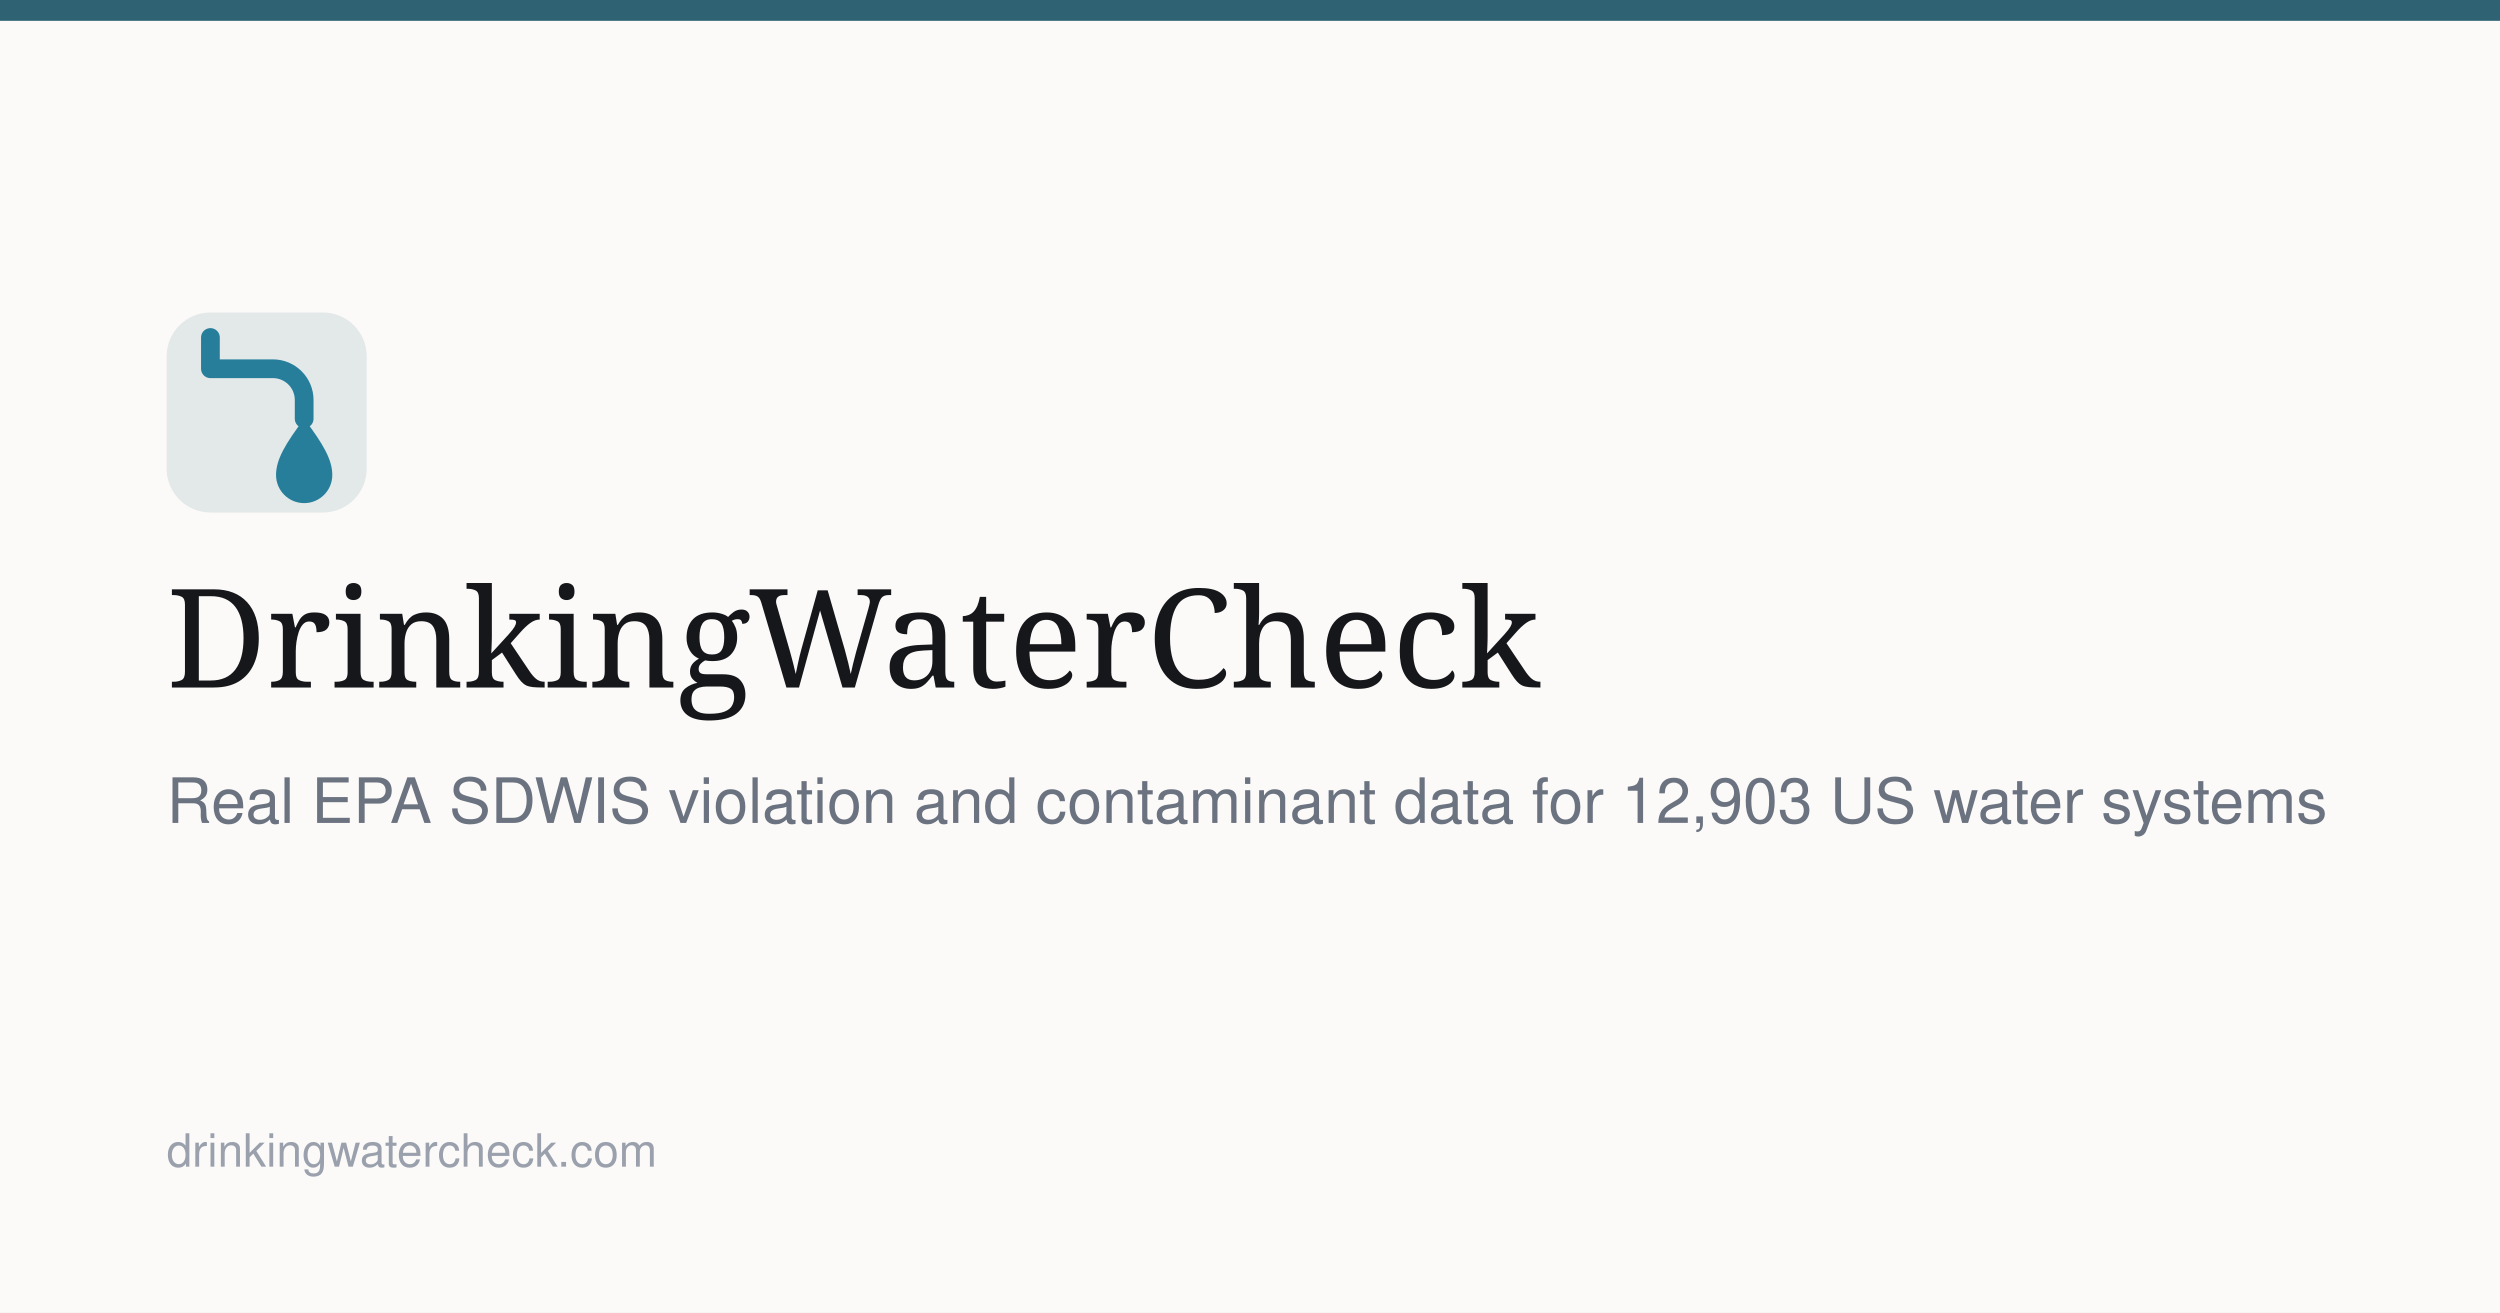
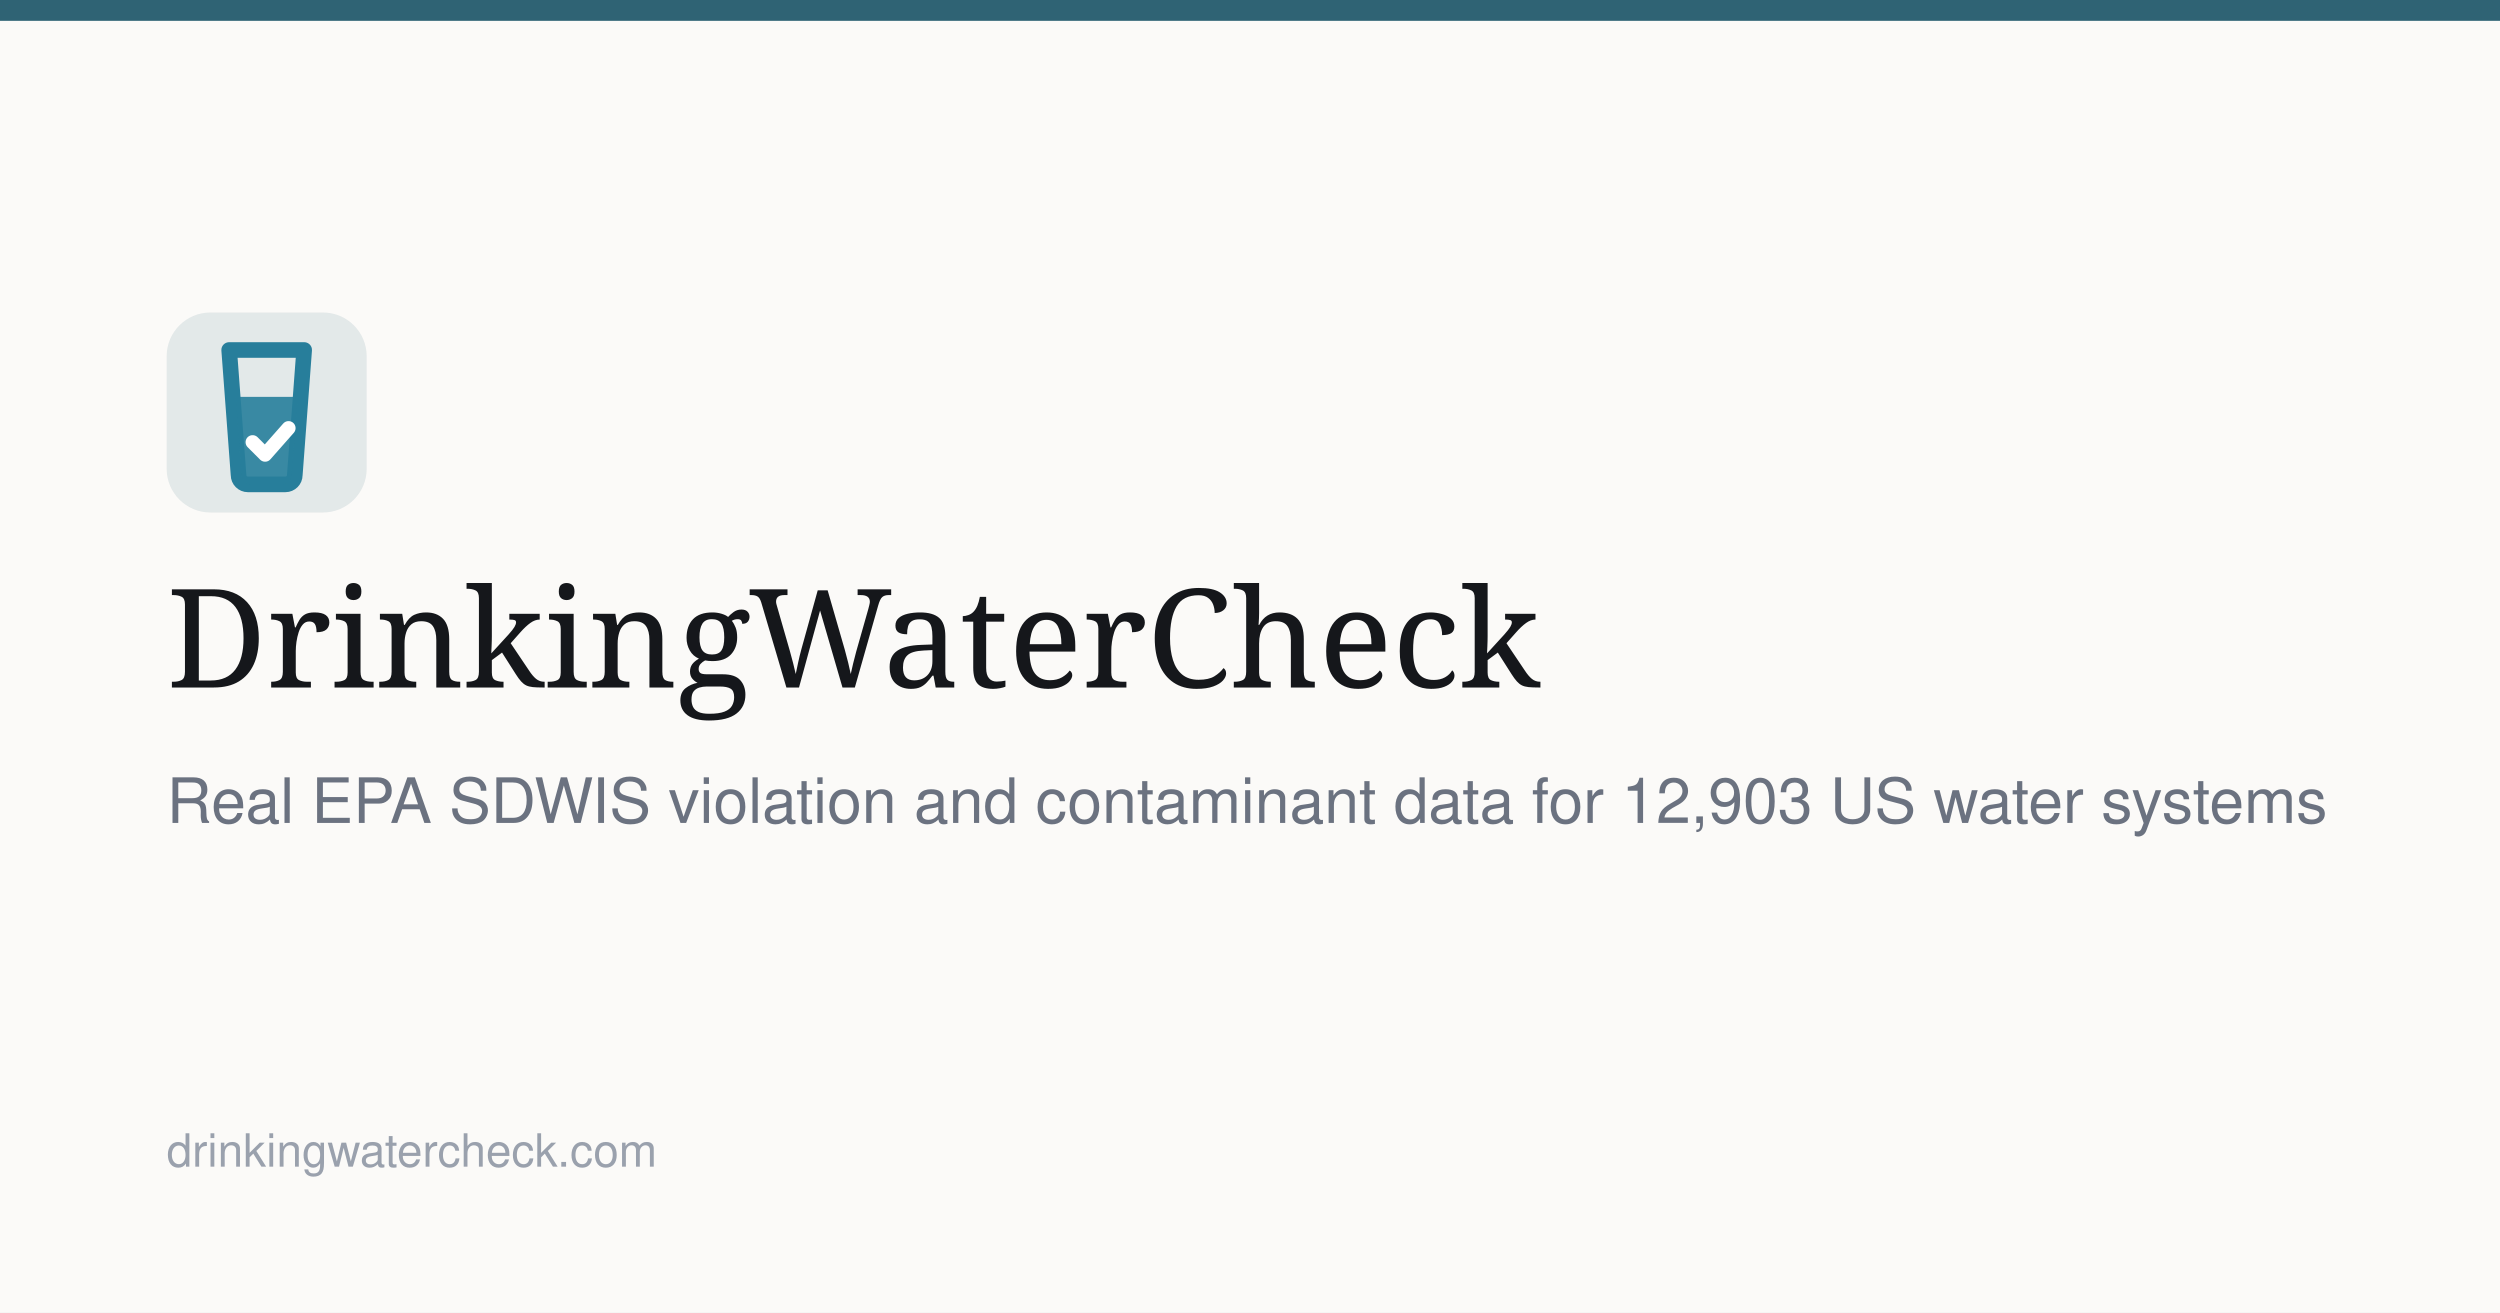
<svg xmlns="http://www.w3.org/2000/svg" viewBox="0 0 1200 630" width="1200" height="630">
  <rect width="1200" height="630" fill="#fbfaf8" />
  <rect x="0" y="0" width="1200" height="10" fill="hsl(195 42% 32%)" />
  <rect x="80" y="150" width="96" height="96" rx="21" fill="hsl(195 42% 32%)" opacity=".12" />
  <g transform="translate(80,150) scale(1.5)">
-     <path d="M14 18V8M14 18H34A10 10 0 0 1 44 28V34" fill="none" stroke="hsl(195 60% 38%)" stroke-width="6" stroke-linecap="round" stroke-linejoin="round" />
-     <path d="M44 34c-6 8-9 13-9 18a9 9 0 0 0 18 0c0-5-3-10-9-18Z" fill="hsl(195 60% 38%)" />
+     <path d="M20 12h24l-3 40a3 3 0 0 1-3 3H26a3 3 0 0 1-3-3Z" fill="none" stroke="hsl(195 60% 38%)" stroke-width="5" stroke-linejoin="round" />
+     <path d="M22.1 27h19.8l-1.9 25a3 3 0 0 1-3 3H27a3 3 0 0 1-3-3Z" fill="hsl(195 60% 38%)" opacity="0.9" />
+     <path d="M27.5 41.5l4 4 7.5-8.5" fill="none" stroke="#fff" stroke-width="4.5" stroke-linecap="round" stroke-linejoin="round" />
  </g>
  <text x="80" y="330" font-family="Georgia,serif" font-size="66" fill="#15171b">DrinkingWaterCheck</text>
  <text x="80" y="395" font-family="-apple-system,Helvetica,sans-serif" font-size="30" fill="#6b7280">Real EPA SDWIS violation and contaminant data for 12,903 US water systems </text>
  <text x="80" y="560" font-family="-apple-system,Helvetica,sans-serif" font-size="22" fill="#9aa1ad">drinkingwatercheck.com</text>
</svg>
